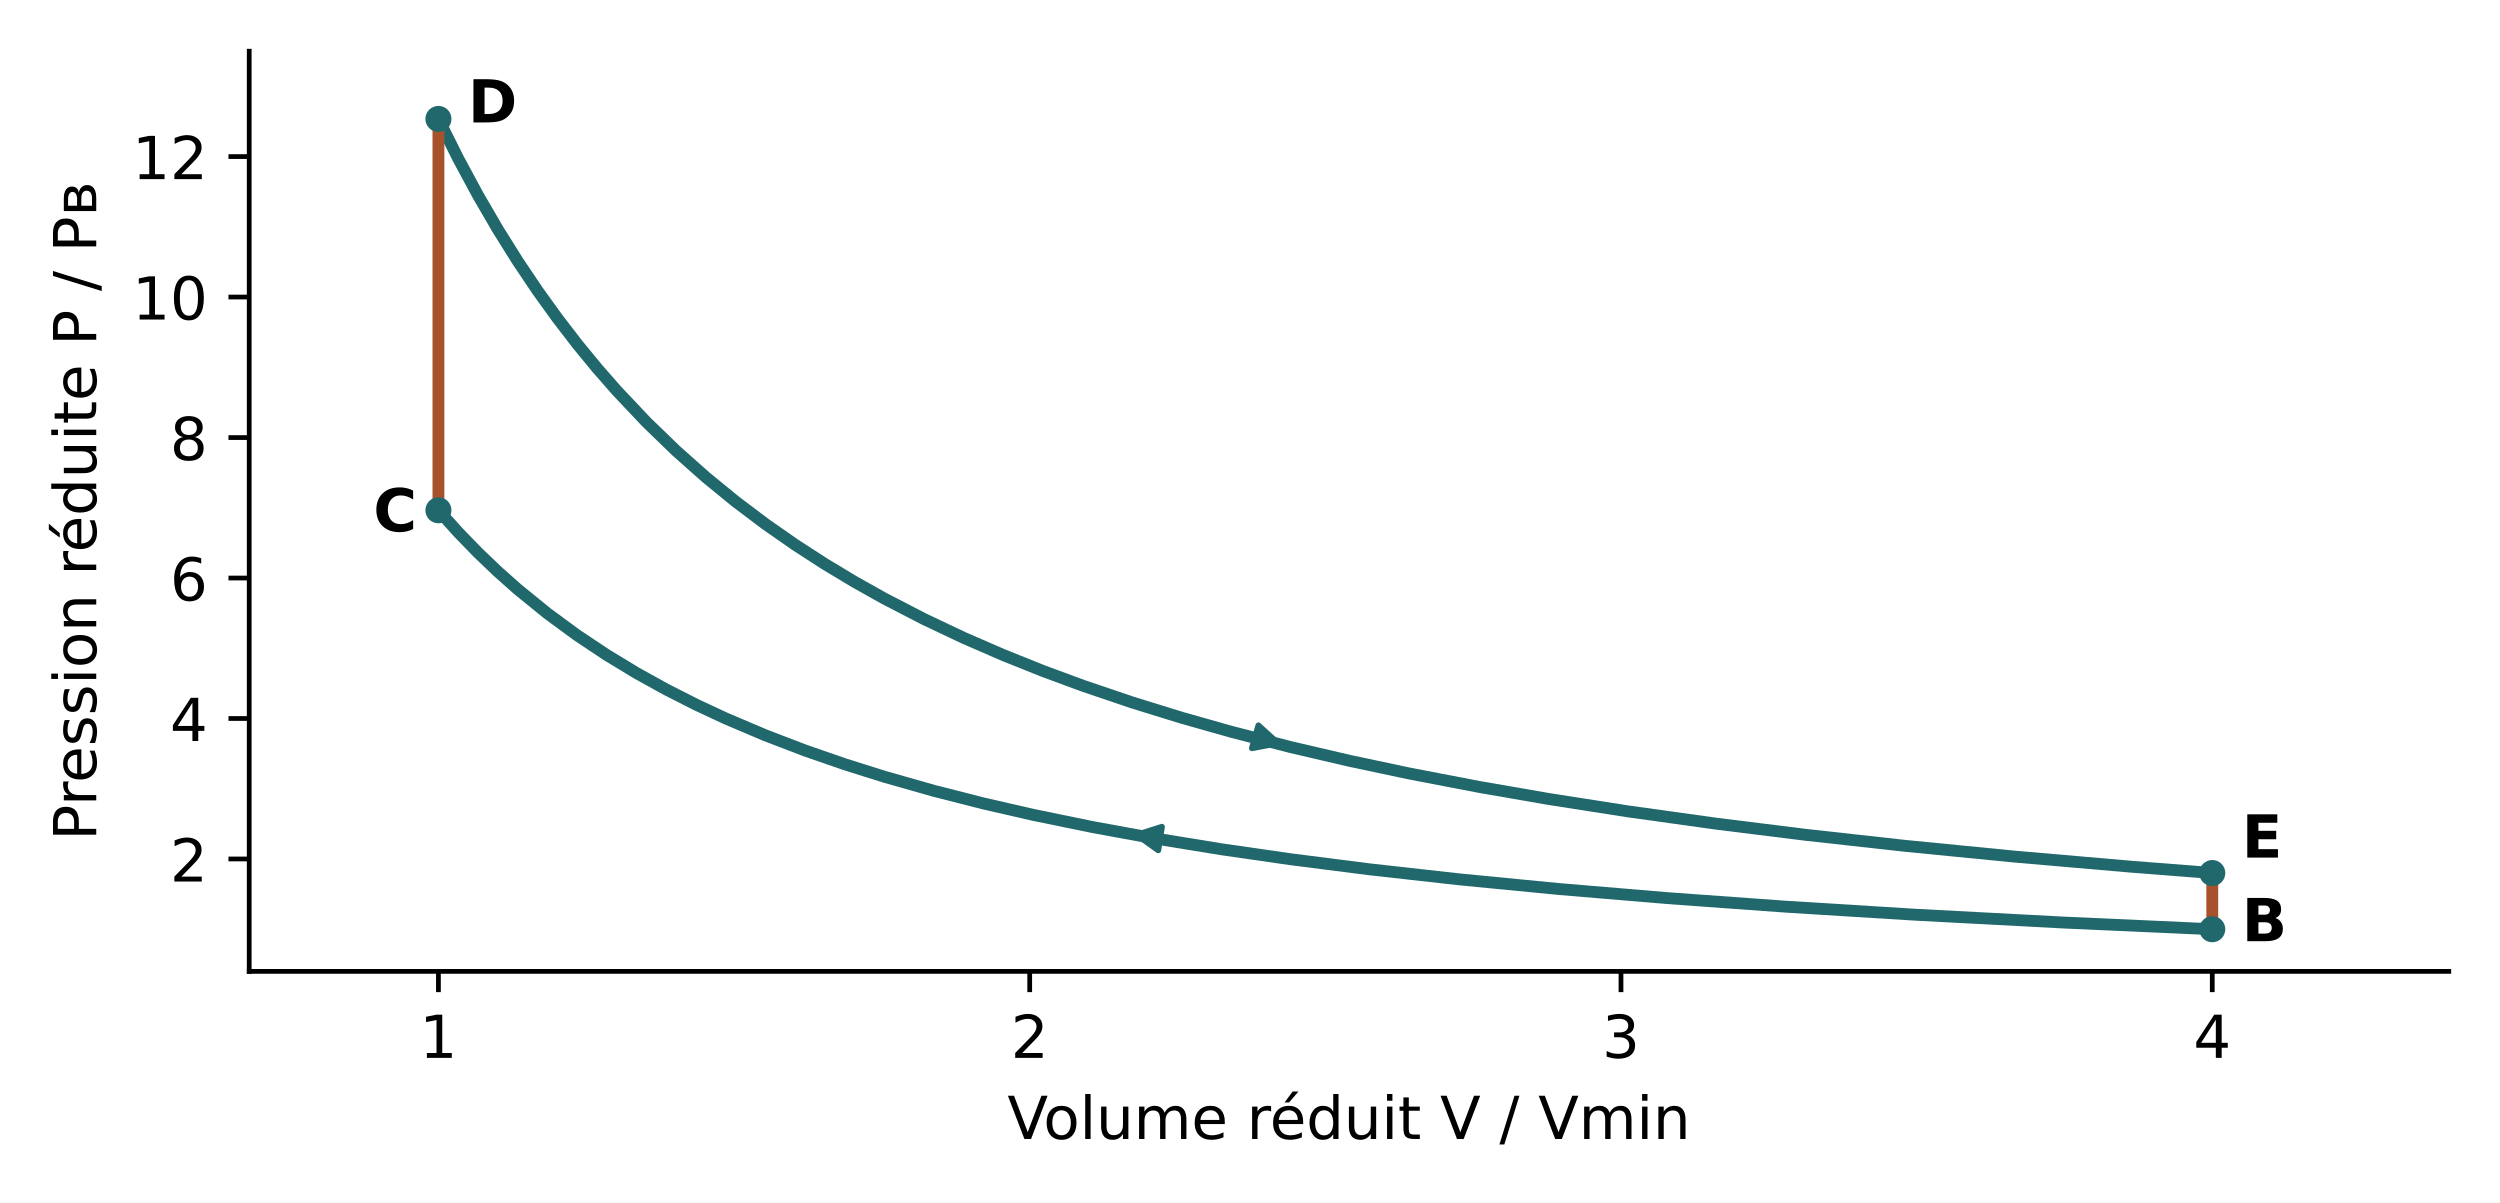
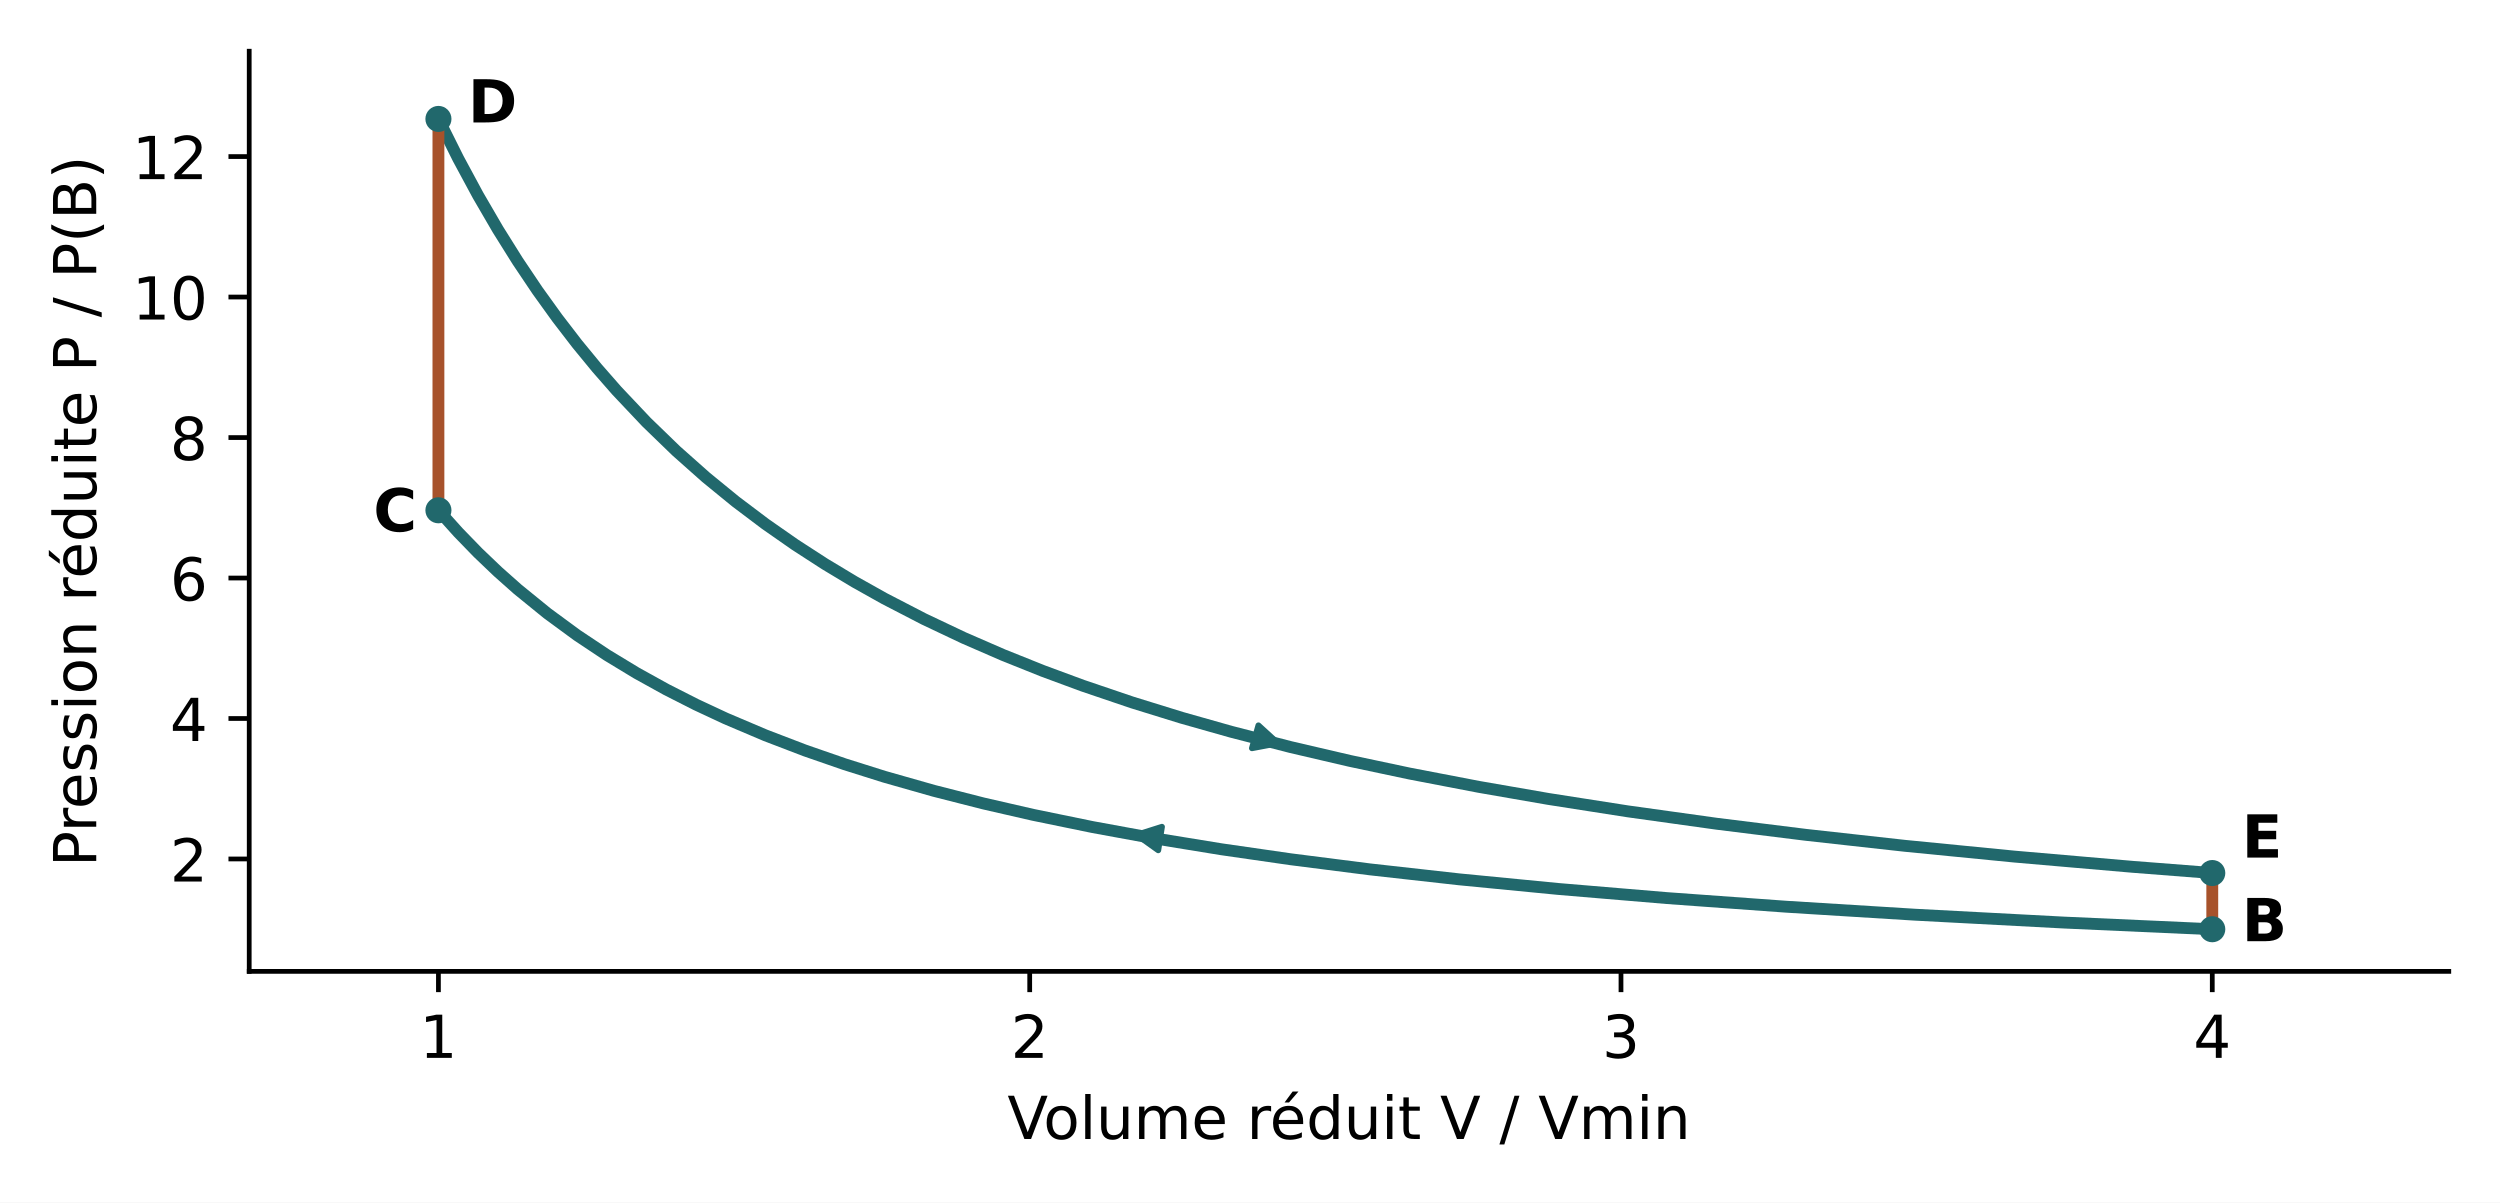
<svg xmlns="http://www.w3.org/2000/svg" xmlns:xlink="http://www.w3.org/1999/xlink" width="421.753pt" height="202.868pt" viewBox="0 0 421.753 202.868" version="1.1">
  <defs>
    <style type="text/css">*{stroke-linejoin: round; stroke-linecap: butt}</style>
  </defs>
  <g id="figure_1">
    <g id="patch_1">
      <path d="M 0 202.868  L 421.753 202.868  L 421.753 0  L 0 0  z " style="fill: #ffffff" />
    </g>
    <g id="axes_1">
      <g id="patch_2">
        <path d="M 42.043 163.872  L 413.113 163.872  L 413.113 8.64  L 42.043 8.64  z " style="fill: #ffffff" />
      </g>
      <g id="matplotlib.axis_1">
        <g id="xtick_1">
          <g id="line2d_1">
            <defs>
              <path id="mca178c3cb7" d="M 0 0  L 0 3.5  " style="stroke: #000000; stroke-width: 0.8" />
            </defs>
            <g>
              <use xlink:href="#mca178c3cb7" x="73.963" y="163.872" style="stroke: #000000; stroke-width: 0.8" />
            </g>
          </g>
          <g id="text_1">
            <text style="font-size: 10px; font-family: 'DejaVu Sans'; text-anchor: middle" x="73.963" y="178.47" transform="rotate(-0 73.96313 178.4704)">1</text>
          </g>
        </g>
        <g id="xtick_2">
          <g id="line2d_2">
            <g>
              <use xlink:href="#mca178c3cb7" x="173.713" y="163.872" style="stroke: #000000; stroke-width: 0.8" />
            </g>
          </g>
          <g id="text_2">
            <text style="font-size: 10px; font-family: 'DejaVu Sans'; text-anchor: middle" x="173.713" y="178.47" transform="rotate(-0 173.7131 178.4704)">2</text>
          </g>
        </g>
        <g id="xtick_3">
          <g id="line2d_3">
            <g>
              <use xlink:href="#mca178c3cb7" x="273.463" y="163.872" style="stroke: #000000; stroke-width: 0.8" />
            </g>
          </g>
          <g id="text_3">
            <text style="font-size: 10px; font-family: 'DejaVu Sans'; text-anchor: middle" x="273.463" y="178.47" transform="rotate(-0 273.4631 178.4704)">3</text>
          </g>
        </g>
        <g id="xtick_4">
          <g id="line2d_4">
            <g>
              <use xlink:href="#mca178c3cb7" x="373.213" y="163.872" style="stroke: #000000; stroke-width: 0.8" />
            </g>
          </g>
          <g id="text_4">
            <text style="font-size: 10px; font-family: 'DejaVu Sans'; text-anchor: middle" x="373.213" y="178.47" transform="rotate(-0 373.2131 178.4704)">4</text>
          </g>
        </g>
        <g id="text_5">
          <text style="font-size: 10px; font-family: 'DejaVu Sans'; text-anchor: middle" x="227.578" y="192.149" transform="rotate(-0 227.5781 192.1486)">Volume réduit V / Vmin</text>
        </g>
      </g>
      <g id="matplotlib.axis_2">
        <g id="ytick_1">
          <g id="line2d_5">
            <defs>
              <path id="md1e42456d8" d="M 0 0  L -3.5 0  " style="stroke: #000000; stroke-width: 0.8" />
            </defs>
            <g>
              <use xlink:href="#md1e42456d8" x="42.043" y="144.912" style="stroke: #000000; stroke-width: 0.8" />
            </g>
          </g>
          <g id="text_6">
            <text style="font-size: 10px; font-family: 'DejaVu Sans'; text-anchor: end" x="35.043" y="148.712" transform="rotate(-0 35.04313 148.7116)">2</text>
          </g>
        </g>
        <g id="ytick_2">
          <g id="line2d_6">
            <g>
              <use xlink:href="#md1e42456d8" x="42.043" y="121.213" style="stroke: #000000; stroke-width: 0.8" />
            </g>
          </g>
          <g id="text_7">
            <text style="font-size: 10px; font-family: 'DejaVu Sans'; text-anchor: end" x="35.043" y="125.012" transform="rotate(-0 35.04313 125.012)">4</text>
          </g>
        </g>
        <g id="ytick_3">
          <g id="line2d_7">
            <g>
              <use xlink:href="#md1e42456d8" x="42.043" y="97.513" style="stroke: #000000; stroke-width: 0.8" />
            </g>
          </g>
          <g id="text_8">
            <text style="font-size: 10px; font-family: 'DejaVu Sans'; text-anchor: end" x="35.043" y="101.313" transform="rotate(-0 35.04313 101.3125)">6</text>
          </g>
        </g>
        <g id="ytick_4">
          <g id="line2d_8">
            <g>
              <use xlink:href="#md1e42456d8" x="42.043" y="73.814" style="stroke: #000000; stroke-width: 0.8" />
            </g>
          </g>
          <g id="text_9">
            <text style="font-size: 10px; font-family: 'DejaVu Sans'; text-anchor: end" x="35.043" y="77.613" transform="rotate(-0 35.04313 77.61296)">8</text>
          </g>
        </g>
        <g id="ytick_5">
          <g id="line2d_9">
            <g>
              <use xlink:href="#md1e42456d8" x="42.043" y="50.114" style="stroke: #000000; stroke-width: 0.8" />
            </g>
          </g>
          <g id="text_10">
            <text style="font-size: 10px; font-family: 'DejaVu Sans'; text-anchor: end" x="35.043" y="53.913" transform="rotate(-0 35.04313 53.91342)">10</text>
          </g>
        </g>
        <g id="ytick_6">
          <g id="line2d_10">
            <g>
              <use xlink:href="#md1e42456d8" x="42.043" y="26.415" style="stroke: #000000; stroke-width: 0.8" />
            </g>
          </g>
          <g id="text_11">
            <text style="font-size: 10px; font-family: 'DejaVu Sans'; text-anchor: end" x="35.043" y="30.214" transform="rotate(-0 35.04313 30.21388)">12</text>
          </g>
        </g>
        <g id="text_12">
-           <text style="font-size: 10px; font-family: 'DejaVu Sans'; text-anchor: middle" x="16.238" y="86.256" transform="rotate(-90 16.23844 86.256)">Pression réduite P / Pʙ</text>
+           <text style="font-size: 10px; font-family: 'DejaVu Sans'; text-anchor: middle" x="16.238" y="86.256" transform="rotate(-90 16.23844 86.256)">Pression réduite P / P(B)</text>
        </g>
      </g>
      <g id="line2d_11">
        <path d="M 73.963 86.085  L 77.307 89.808  L 80.65 93.252  L 83.994 96.445  L 87.337 99.414  L 92.353 103.491  L 97.368 107.174  L 102.384 110.513  L 107.399 113.553  L 112.414 116.329  L 117.43 118.875  L 122.445 121.215  L 129.132 124.054  L 135.819 126.614  L 142.506 128.931  L 149.194 131.038  L 157.553 133.414  L 165.911 135.544  L 174.27 137.462  L 184.301 139.524  L 194.332 141.363  L 206.034 143.269  L 217.737 144.957  L 231.111 146.663  L 246.157 148.344  L 262.875 149.968  L 281.265 151.513  L 301.326 152.963  L 323.059 154.31  L 348.136 155.635  L 373.213 156.762  L 373.213 156.762  " clip-path="url(#p37088ec351)" style="fill: none; stroke: #21686c; stroke-width: 2; stroke-linecap: square" />
      </g>
      <g id="line2d_12">
        <path d="M 73.963 20.064  L 77.307 26.765  L 80.65 32.964  L 83.994 38.712  L 87.337 44.055  L 90.681 49.033  L 94.025 53.678  L 97.368 58.023  L 100.712 62.094  L 104.055 65.914  L 109.071 71.221  L 114.086 76.074  L 119.101 80.528  L 124.117 84.626  L 129.132 88.408  L 134.147 91.906  L 139.163 95.152  L 144.178 98.168  L 149.194 100.979  L 155.881 104.438  L 162.568 107.605  L 169.255 110.513  L 175.942 113.192  L 182.629 115.665  L 190.988 118.501  L 199.347 121.086  L 207.706 123.451  L 217.737 126.034  L 227.768 128.373  L 237.798 130.5  L 249.501 132.749  L 261.203 134.78  L 274.578 136.87  L 289.624 138.969  L 304.67 140.841  L 321.388 142.695  L 339.777 144.502  L 359.839 146.24  L 373.213 147.282  L 373.213 147.282  " clip-path="url(#p37088ec351)" style="fill: none; stroke: #21686c; stroke-width: 2; stroke-linecap: square" />
      </g>
      <g id="line2d_13">
        <path d="M 73.963 86.085  L 73.963 20.064  " clip-path="url(#p37088ec351)" style="fill: none; stroke: #a7522b; stroke-width: 2; stroke-linecap: square" />
      </g>
      <g id="line2d_14">
        <path d="M 373.213 156.762  L 373.213 147.282  " clip-path="url(#p37088ec351)" style="fill: none; stroke: #a7522b; stroke-width: 2; stroke-linecap: square" />
      </g>
      <g id="line2d_15">
        <defs>
          <path id="m95258ec9a1" d="M 0 1.7  C 0.451 1.7 0.883 1.521 1.202 1.202  C 1.521 0.883 1.7 0.451 1.7 0  C 1.7 -0.451 1.521 -0.883 1.202 -1.202  C 0.883 -1.521 0.451 -1.7 0 -1.7  C -0.451 -1.7 -0.883 -1.521 -1.202 -1.202  C -1.521 -0.883 -1.7 -0.451 -1.7 0  C -1.7 0.451 -1.521 0.883 -1.202 1.202  C -0.883 1.521 -0.451 1.7 0 1.7  z " style="stroke: #21686c" />
        </defs>
        <g clip-path="url(#p37088ec351)">
          <use xlink:href="#m95258ec9a1" x="373.213" y="156.762" style="fill: #21686c; stroke: #21686c" />
        </g>
      </g>
      <g id="line2d_16">
        <g clip-path="url(#p37088ec351)">
          <use xlink:href="#m95258ec9a1" x="73.963" y="86.085" style="fill: #21686c; stroke: #21686c" />
        </g>
      </g>
      <g id="line2d_17">
        <g clip-path="url(#p37088ec351)">
          <use xlink:href="#m95258ec9a1" x="73.963" y="20.064" style="fill: #21686c; stroke: #21686c" />
        </g>
      </g>
      <g id="line2d_18">
        <g clip-path="url(#p37088ec351)">
          <use xlink:href="#m95258ec9a1" x="373.213" y="147.282" style="fill: #21686c; stroke: #21686c" />
        </g>
      </g>
      <g id="patch_3">
        <path d="M 42.043 163.872  L 42.043 8.64  " style="fill: none; stroke: #000000; stroke-width: 0.8; stroke-linejoin: miter; stroke-linecap: square" />
      </g>
      <g id="patch_4">
        <path d="M 42.043 163.872  L 413.113 163.872  " style="fill: none; stroke: #000000; stroke-width: 0.8; stroke-linejoin: miter; stroke-linecap: square" />
      </g>
      <g id="text_13">
        <text style="font-weight: 700; font-size: 10px; font-family: 'DejaVu Sans'; text-anchor: start" x="378.201" y="158.777" transform="rotate(-0 378.2006 158.7766)">B</text>
      </g>
      <g id="text_14">
        <text style="font-weight: 700; font-size: 10px; font-family: 'DejaVu Sans'; text-anchor: start" x="62.991" y="89.64" transform="rotate(-0 62.99063 89.64024)">C</text>
      </g>
      <g id="text_15">
        <text style="font-weight: 700; font-size: 10px; font-family: 'DejaVu Sans'; text-anchor: start" x="78.951" y="20.657" transform="rotate(-0 78.95063 20.65652)">D</text>
      </g>
      <g id="text_16">
        <text style="font-weight: 700; font-size: 10px; font-family: 'DejaVu Sans'; text-anchor: start" x="378.201" y="144.675" transform="rotate(-0 378.2006 144.6754)">E</text>
      </g>
      <g id="patch_5">
        <path d="M 216.624 144.762  Q 203.638 142.713 191.755 140.837  " style="fill: none; stroke: #21686c; stroke-linecap: round" />
        <path d="M 195.395 143.437  L 191.755 140.837  L 196.018 139.485  z " style="fill: #21686c; stroke: #21686c; stroke-linecap: round" />
      </g>
      <g id="patch_6">
        <path d="M 190.601 118.29  Q 203.639 121.994 215.601 125.392  " style="fill: none; stroke: #21686c; stroke-linecap: round" />
        <path d="M 212.3 122.375  L 215.601 125.392  L 211.207 126.223  z " style="fill: #21686c; stroke: #21686c; stroke-linecap: round" />
      </g>
    </g>
  </g>
  <defs>
    <clipPath id="p37088ec351">
      <rect x="42.043" y="8.64" width="371.07" height="155.232" />
    </clipPath>
  </defs>
</svg>
